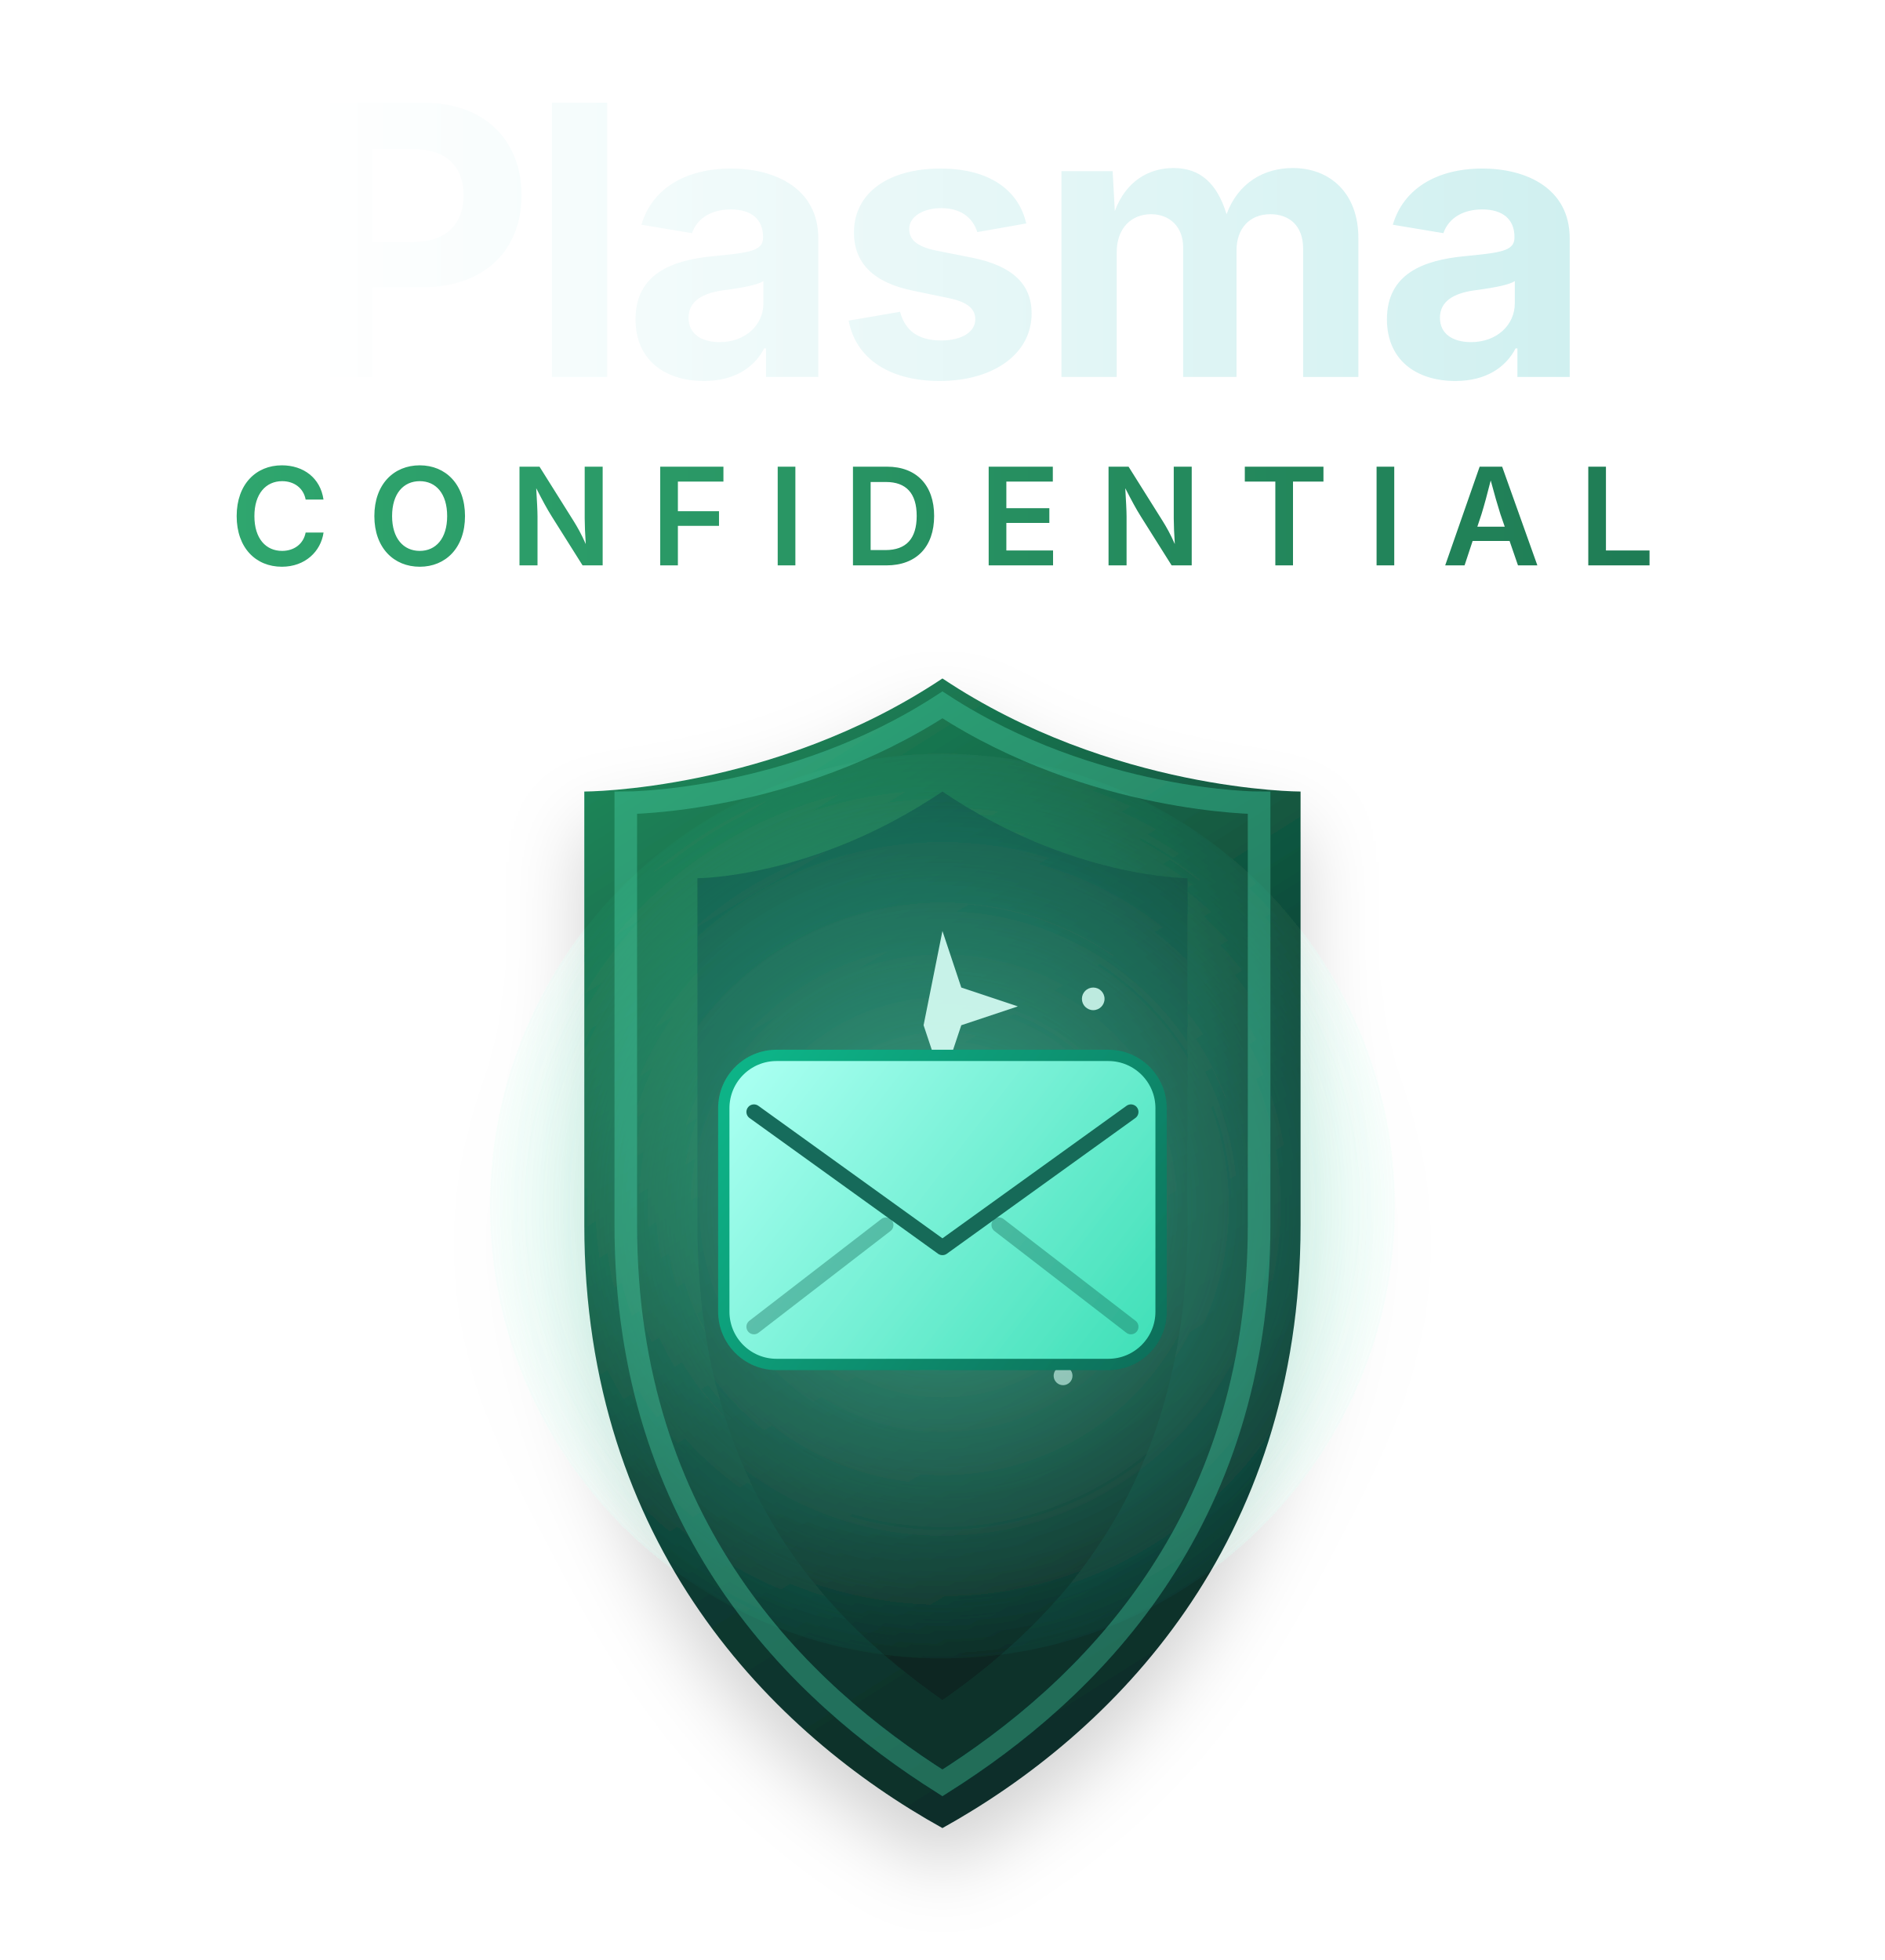
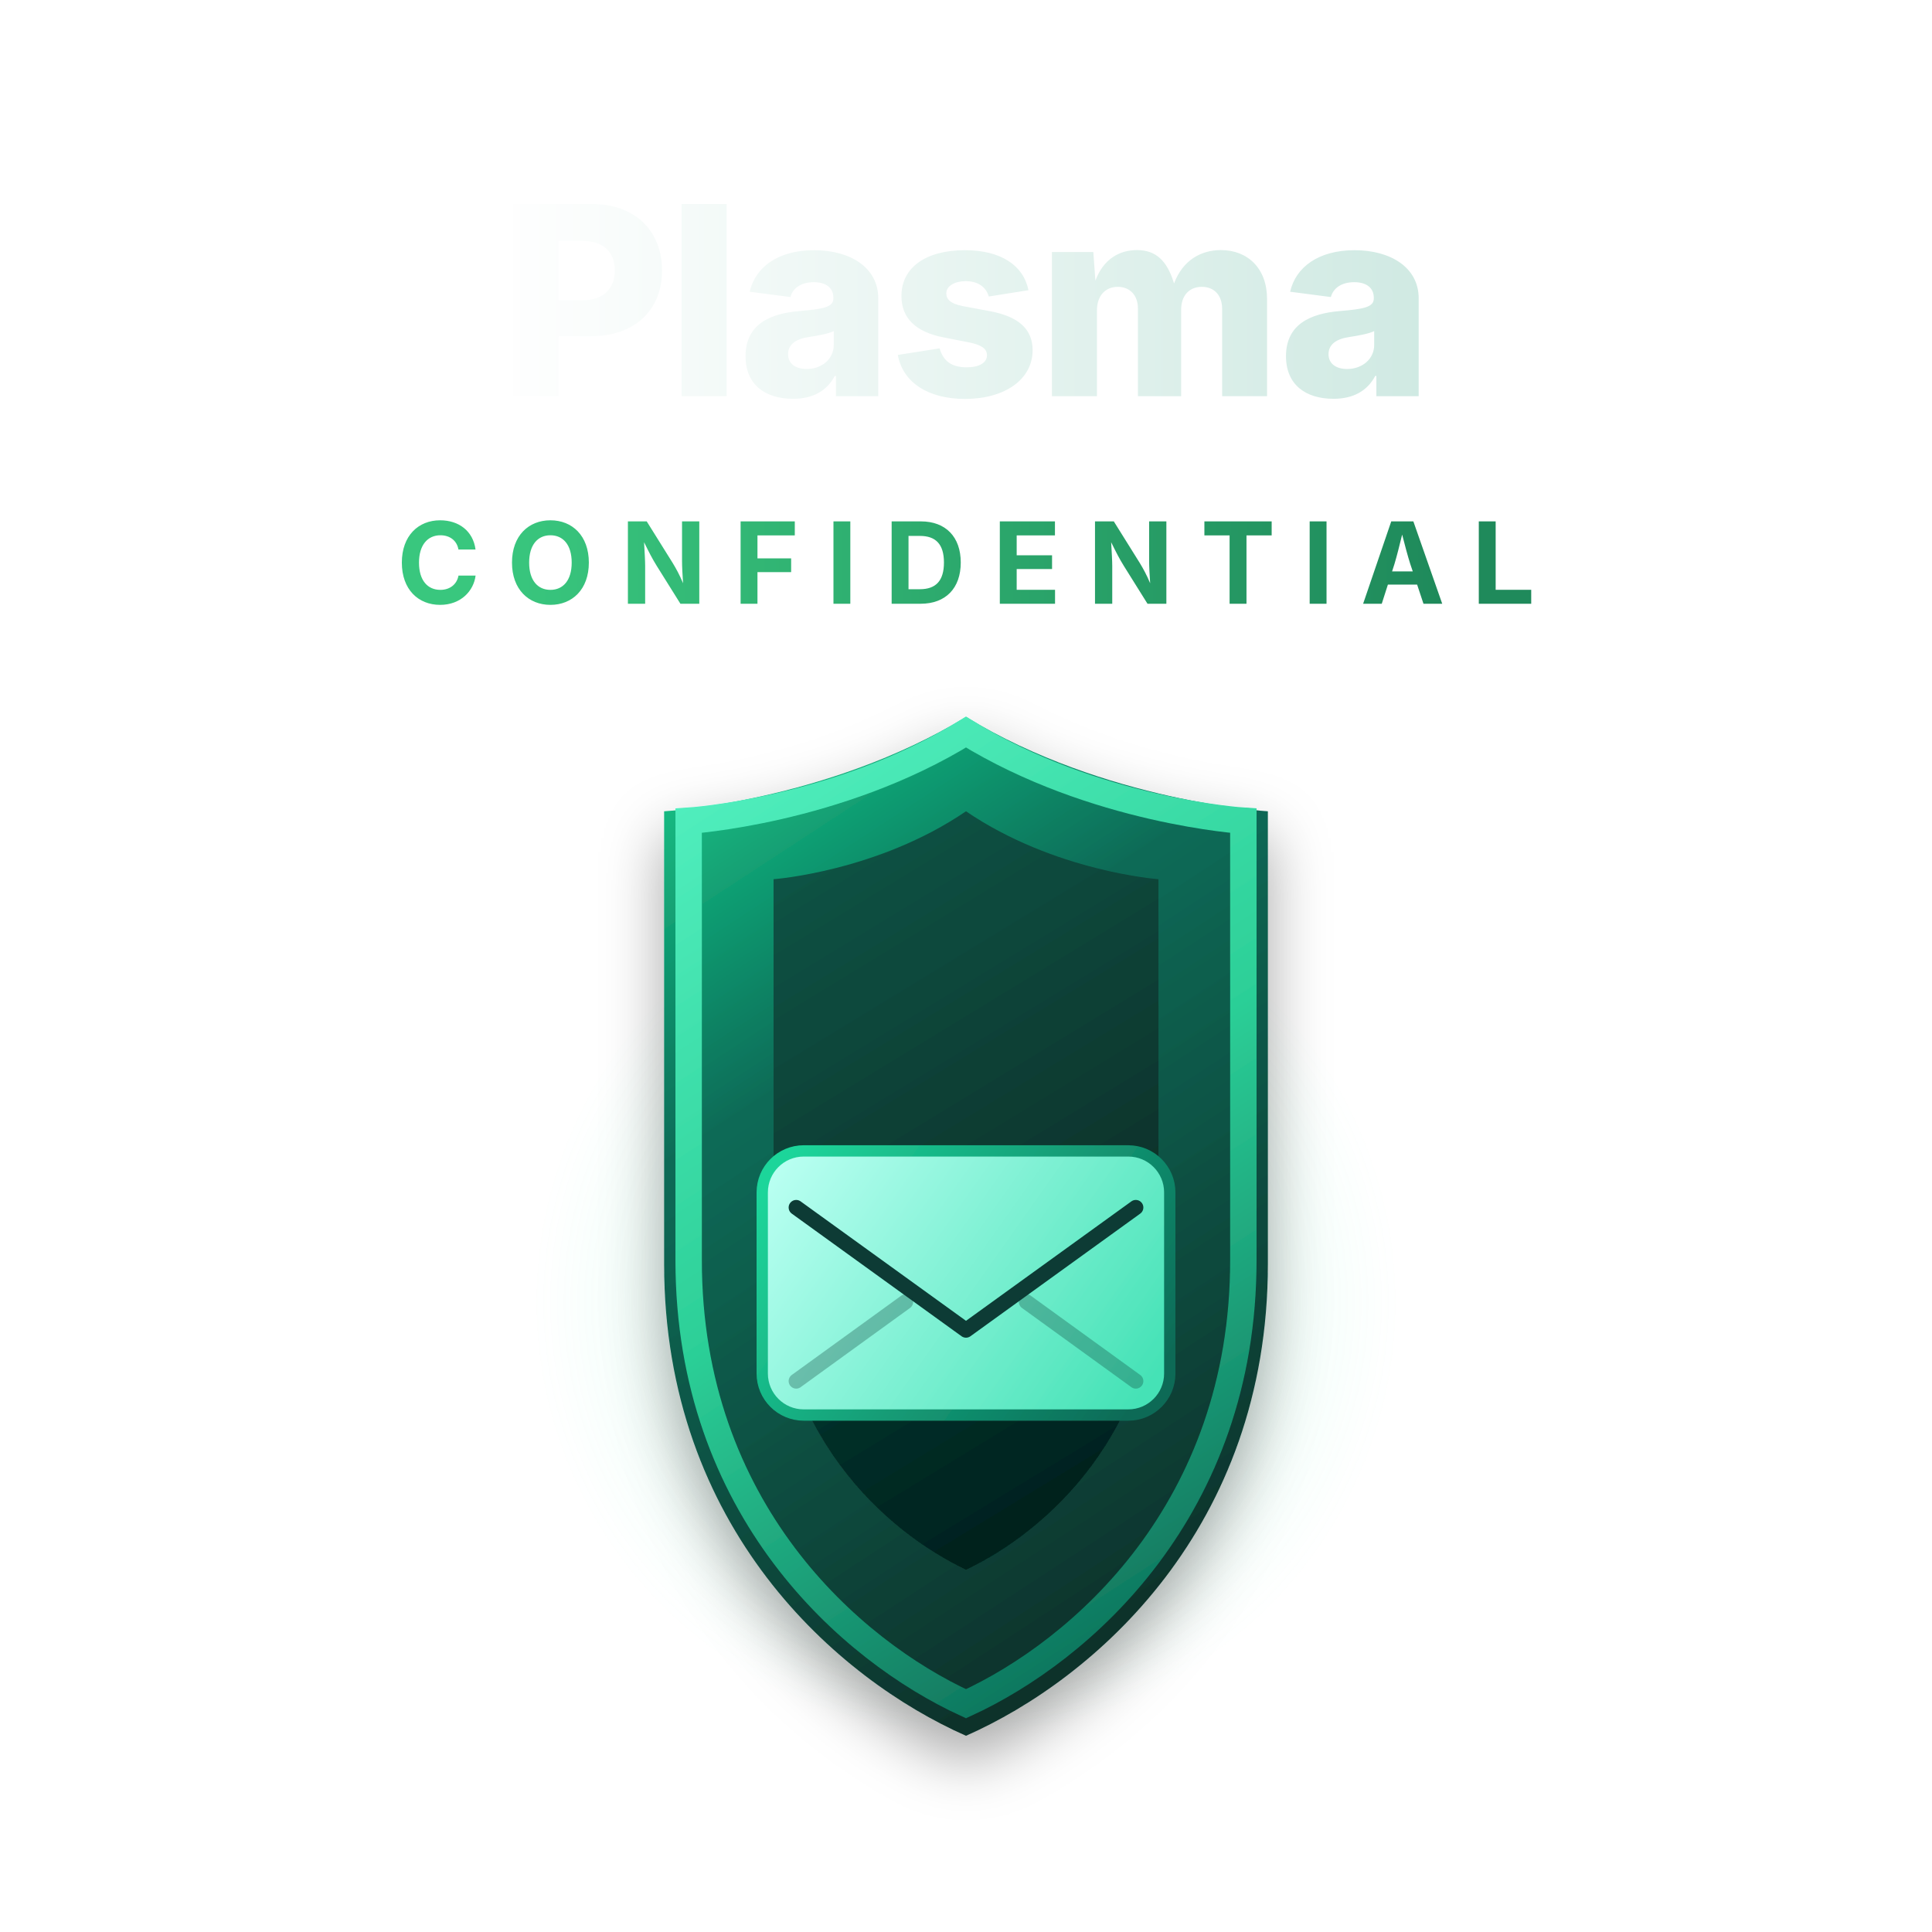
- <svg xmlns="http://www.w3.org/2000/svg" width="500" height="520" viewBox="0 0 500 520" fill="none" role="img" aria-label="Plasma Confidential logo">
+ <svg xmlns="http://www.w3.org/2000/svg" width="1024" height="1024" viewBox="0 0 1024 1024" fill="none" role="img" aria-label="Plasma Confidential logo (transparent background)">
  <defs>
-     <linearGradient id="shieldOuter" x1="85" y1="35" x2="255" y2="305" gradientUnits="userSpaceOnUse">
-       <stop offset="0" stop-color="#1F8A5B" />
-       <stop offset="0.55" stop-color="#0B3E33" />
-       <stop offset="1" stop-color="#062B27" />
+     <linearGradient id="plasmaText" x1="260" y1="160" x2="764" y2="160" gradientUnits="userSpaceOnUse">
+       <stop offset="0" stop-color="#FFFFFF" />
+       <stop offset="1" stop-color="#CFE9E2" />
    </linearGradient>
-     <linearGradient id="shieldInner" x1="110" y1="70" x2="235" y2="285" gradientUnits="userSpaceOnUse">
-       <stop offset="0" stop-color="#0E5A48" />
-       <stop offset="1" stop-color="#061F1C" />
+     <linearGradient id="confText" x1="260" y1="280" x2="764" y2="280" gradientUnits="userSpaceOnUse">
+       <stop offset="0" stop-color="#39C77E" />
+       <stop offset="1" stop-color="#1F8A5B" />
    </linearGradient>
-     <radialGradient id="glow" cx="0" cy="0" r="1" gradientUnits="userSpaceOnUse" gradientTransform="translate(170 165) rotate(90) scale(130 130)">
-       <stop offset="0" stop-color="#67F0C6" stop-opacity="0.55" />
-       <stop offset="1" stop-color="#67F0C6" stop-opacity="0" />
-     </radialGradient>
-     <linearGradient id="envFill" x1="120" y1="130" x2="230" y2="215" gradientUnits="userSpaceOnUse">
-       <stop offset="0" stop-color="#A7FFF0" />
-       <stop offset="1" stop-color="#37DDB3" />
+     <linearGradient id="shieldOuter" x1="350" y1="370" x2="674" y2="865" gradientUnits="userSpaceOnUse">
+       <stop offset="0" stop-color="#18D38F" />
+       <stop offset="0.35" stop-color="#0B6B57" />
+       <stop offset="1" stop-color="#062A25" />
    </linearGradient>
-     <linearGradient id="envStroke" x1="120" y1="130" x2="230" y2="215" gradientUnits="userSpaceOnUse">
-       <stop offset="0" stop-color="#0FB387" />
+     <linearGradient id="shieldInner" x1="390" y1="420" x2="634" y2="820" gradientUnits="userSpaceOnUse">
+       <stop offset="0" stop-color="#0B5A4A" />
+       <stop offset="1" stop-color="#041A18" />
+     </linearGradient>
+     <linearGradient id="rim" x1="360" y1="390" x2="664" y2="860" gradientUnits="userSpaceOnUse">
+       <stop offset="0" stop-color="#55F2C2" />
+       <stop offset="0.5" stop-color="#2CCF97" />
      <stop offset="1" stop-color="#0B6B57" />
    </linearGradient>
-     <linearGradient id="plasmaText" x1="0" y1="0" x2="1" y2="0">
-       <stop offset="0" stop-color="#FFFFFF" />
-       <stop offset="1" stop-color="#D0F0F0" />
+     <radialGradient id="halo" cx="0" cy="0" r="1" gradientUnits="userSpaceOnUse" gradientTransform="translate(512 690) rotate(90) scale(230 230)">
+       <stop offset="0" stop-color="#49F2B6" stop-opacity="0.30" />
+       <stop offset="0.6" stop-color="#49F2B6" stop-opacity="0.10" />
+       <stop offset="1" stop-color="#49F2B6" stop-opacity="0" />
+     </radialGradient>
+     <linearGradient id="envFill" x1="420" y1="610" x2="604" y2="740" gradientUnits="userSpaceOnUse">
+       <stop offset="0" stop-color="#B8FFF1" />
+       <stop offset="1" stop-color="#45E2B6" />
    </linearGradient>
-     <linearGradient id="confText" x1="0" y1="0" x2="1" y2="0">
-       <stop offset="0" stop-color="#2FA66E" />
-       <stop offset="1" stop-color="#1F7C55" />
+     <linearGradient id="envStroke" x1="420" y1="610" x2="604" y2="740" gradientUnits="userSpaceOnUse">
+       <stop offset="0" stop-color="#1ED59A" />
+       <stop offset="1" stop-color="#0B6B57" />
    </linearGradient>
-     <filter id="softShadow" x="-20%" y="-20%" width="140%" height="140%">
-       <feDropShadow dx="0" dy="10" stdDeviation="10" flood-color="#000000" flood-opacity="0.18" />
+     <filter id="shadow" x="-30%" y="-30%" width="160%" height="160%">
+       <feDropShadow dx="0" dy="14" stdDeviation="16" flood-color="#000000" flood-opacity="0.35" />
    </filter>
  </defs>
-   <g>
-     <text x="250" y="100" text-anchor="middle" font-family="Inter, ui-sans-serif, system-ui, -apple-system, Segoe UI, Roboto, Helvetica, Arial" font-size="100" font-weight="700" letter-spacing="-2" fill="url(#plasmaText)">
-       Plasma
-     </text>
-     <text x="250" y="150" text-anchor="middle" font-family="Inter, ui-sans-serif, system-ui, -apple-system, Segoe UI, Roboto, Helvetica, Arial" font-size="36" font-weight="600" letter-spacing="10" fill="url(#confText)">
-       CONFIDENTIAL
-     </text>
-   </g>
-   <g filter="url(#softShadow)" transform="translate(80, 155)">
-     <path d="M170 25C125 55 75 55 75 55V170C75 255 125 305 170 330C215 305 265 255 265 170V55C265 55 215 55 170 25Z" fill="url(#shieldOuter)" />
-     <path d="M170 55C136 78 105 78 105 78V170C105 240 140 275 170 296C200 275 235 240 235 170V78C235 78 204 78 170 55Z" fill="url(#shieldInner)" />
-     <circle cx="170" cy="165" r="120" fill="url(#glow)" />
-     <path d="M170 92L175 107L190 112L175 117L170 132L165 117L170 92Z" fill="#D8FFF6" opacity="0.9" />
-     <circle cx="210" cy="110" r="3" fill="#D8FFF6" opacity="0.85" />
-     <circle cx="128" cy="126" r="2.5" fill="#D8FFF6" opacity="0.7" />
-     <circle cx="202" cy="210" r="2.5" fill="#D8FFF6" opacity="0.6" />
+   <text x="512" y="210" text-anchor="middle" font-family="Inter, ui-sans-serif, system-ui, -apple-system, Segoe UI, Roboto, Helvetica, Arial" font-size="140" font-weight="800" letter-spacing="-2" fill="url(#plasmaText)">
+     Plasma
+   </text>
+   <text x="512" y="320" text-anchor="middle" font-family="Inter, ui-sans-serif, system-ui, -apple-system, Segoe UI, Roboto, Helvetica, Arial" font-size="60" font-weight="700" letter-spacing="14" fill="url(#confText)">
+     CONFIDENTIAL
+   </text>
+   <circle cx="512" cy="690" r="230" fill="url(#halo)" />
+   <g filter="url(#shadow)">
+     <path d="M512 380              C438 425 352 430 352 430              V670              C352 810 444 890 512 920              C580 890 672 810 672 670              V430              C672 430 586 425 512 380 Z" fill="url(#shieldOuter)" />
+     <path d="M512 388              C444 430 365 435 365 435              V668              C365 800 451 875 512 903              C573 875 659 800 659 668              V435              C659 435 580 430 512 388 Z" fill="none" stroke="url(#rim)" stroke-width="14" />
+     <path d="M512 430              C465 462 410 466 410 466              V665              C410 760 470 812 512 832              C554 812 614 760 614 665              V466              C614 466 559 462 512 430 Z" fill="url(#shieldInner)" />
    <g>
-       <rect x="112" y="125" width="116" height="82" rx="14" fill="url(#envFill)" stroke="url(#envStroke)" stroke-width="3" />
-       <path d="M120 140L170 176L220 140" stroke="#0A5C4B" stroke-width="4" stroke-linecap="round" stroke-linejoin="round" opacity="0.9" />
-       <path d="M120 197L155 170" stroke="#0A5C4B" stroke-width="4" stroke-linecap="round" opacity="0.35" />
-       <path d="M220 197L185 170" stroke="#0A5C4B" stroke-width="4" stroke-linecap="round" opacity="0.35" />
+       <rect x="404" y="610" width="216" height="140" rx="22" fill="url(#envFill)" stroke="url(#envStroke)" stroke-width="6" />
+       <path d="M422 640 L512 705 L602 640" stroke="#073A34" stroke-width="8" stroke-linecap="round" stroke-linejoin="round" />
+       <path d="M422 732 L480 690" stroke="#073A34" stroke-width="8" stroke-linecap="round" opacity="0.3" />
+       <path d="M602 732 L544 690" stroke="#073A34" stroke-width="8" stroke-linecap="round" opacity="0.3" />
    </g>
-     <path d="M170 32C130 58 86 58 86 58V170C86 250 132 294 170 318C208 294 254 250 254 170V58C254 58 210 58 170 32Z" fill="none" stroke="#4FE0B2" stroke-opacity="0.35" stroke-width="6" />
  </g>
</svg>
